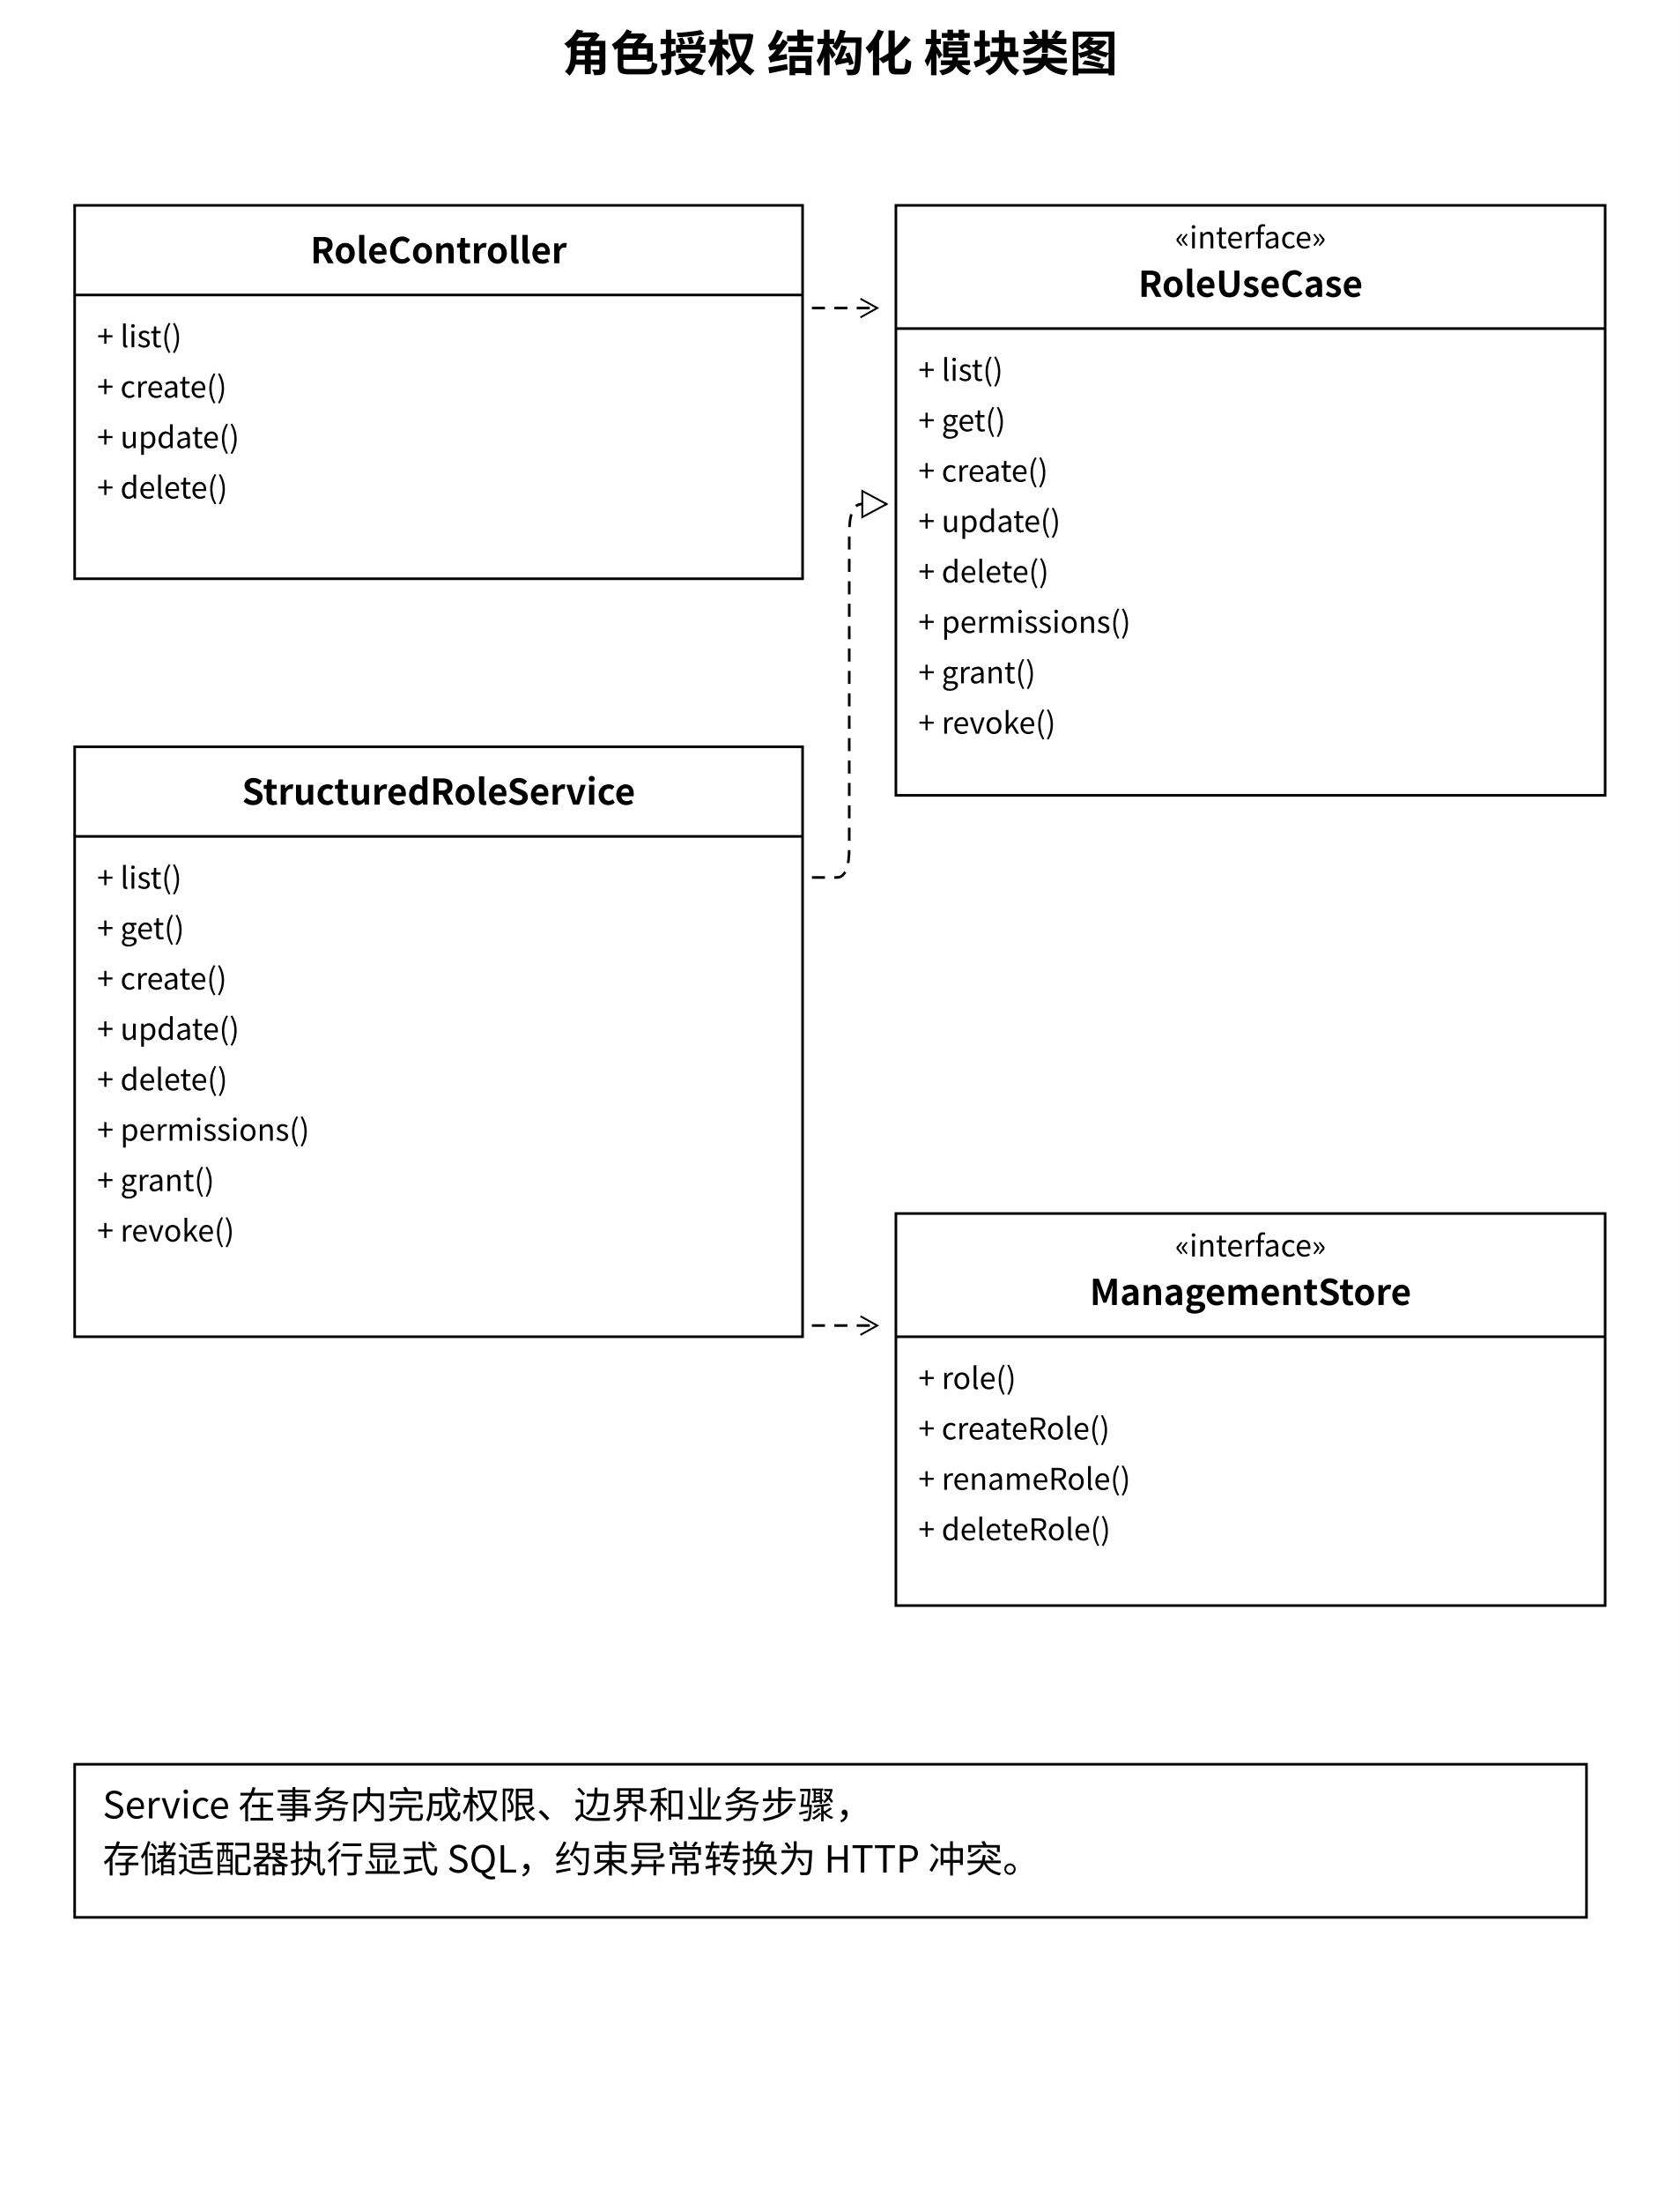
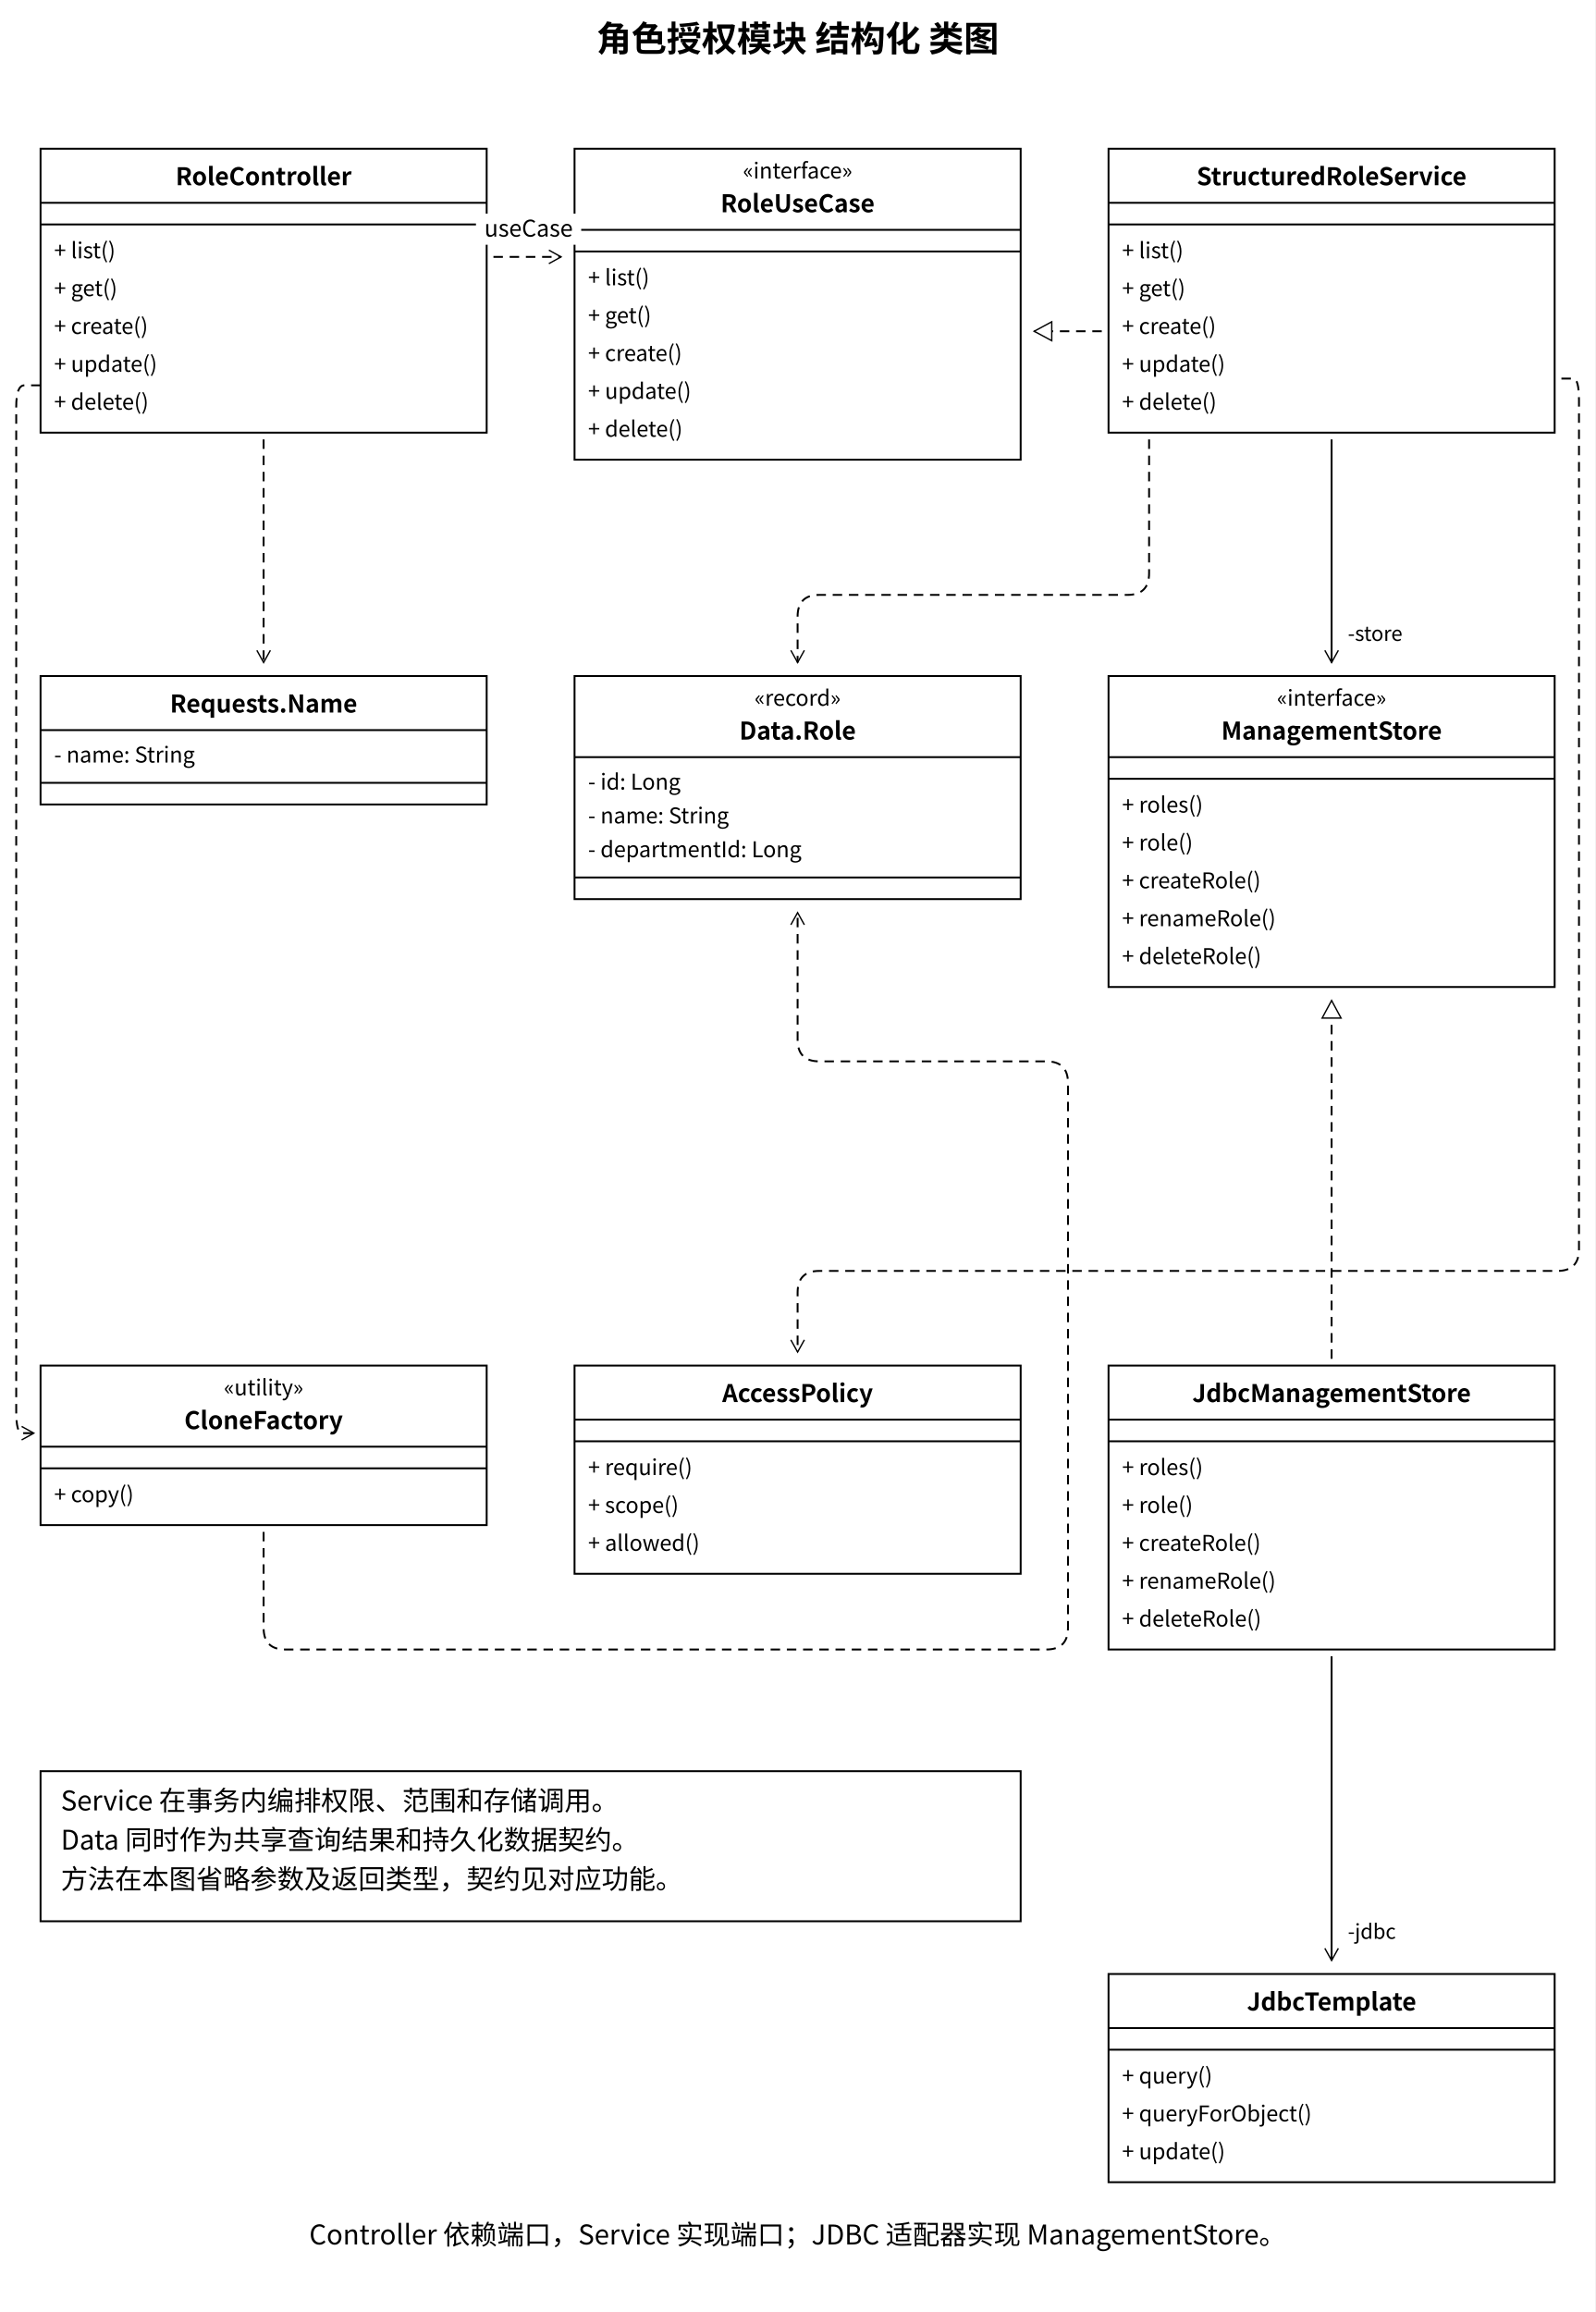
- <svg xmlns="http://www.w3.org/2000/svg" width="900" height="1180" viewBox="0 0 900 1180">
+ <svg xmlns="http://www.w3.org/2000/svg" width="1180" height="1710" viewBox="0 0 1180 1710">
  <style>text{font-family:'PingFang SC','Microsoft YaHei','Noto Sans CJK SC',system-ui,sans-serif;fill:black}</style>
  <defs>
    <marker id="open" markerWidth="12" markerHeight="12" refX="10" refY="6" orient="auto" markerUnits="userSpaceOnUse">
      <path d="M1,1 L10,6 L1,11" fill="none" stroke="black" />
    </marker>
    <marker id="filled" markerWidth="12" markerHeight="12" refX="10" refY="6" orient="auto" markerUnits="userSpaceOnUse">
      <path d="M1,1 L10,6 L1,11 Z" fill="black" />
    </marker>
    <marker id="triangle" markerWidth="16" markerHeight="16" refX="14" refY="8" orient="auto" markerUnits="userSpaceOnUse">
      <path d="M1,1 L14,8 L1,15 Z" fill="white" stroke="black" />
    </marker>
  </defs>
  <rect width="100%" height="100%" fill="white" />
-   <text x="450.0" y="38" font-size="26" text-anchor="middle" font-weight="600">角色授权 结构化 模块类图</text>
-   <rect x="40" y="110" width="390" height="200" rx="0" fill="white" stroke="black" stroke-width="1.4" />
-   <text x="235.0" y="141" font-size="19" text-anchor="middle" font-weight="600">RoleController</text>
-   <path d="M 40,158 L 430,158" fill="none" stroke="black" stroke-width="1.4" />
-   <text x="52" y="186" font-size="16" text-anchor="start" font-weight="400">+ list()</text>
-   <text x="52" y="213" font-size="16" text-anchor="start" font-weight="400">+ create()</text>
-   <text x="52" y="240" font-size="16" text-anchor="start" font-weight="400">+ update()</text>
-   <text x="52" y="267" font-size="16" text-anchor="start" font-weight="400">+ delete()</text>
-   <rect x="480" y="110" width="380" height="316" rx="0" fill="white" stroke="black" stroke-width="1.4" />
-   <text x="670.0" y="133" font-size="16" text-anchor="middle" font-weight="400">«interface»</text>
-   <text x="670.0" y="159" font-size="19" text-anchor="middle" font-weight="600">RoleUseCase</text>
-   <path d="M 480,176 L 860,176" fill="none" stroke="black" stroke-width="1.4" />
-   <text x="492" y="204" font-size="16" text-anchor="start" font-weight="400">+ list()</text>
-   <text x="492" y="231" font-size="16" text-anchor="start" font-weight="400">+ get()</text>
-   <text x="492" y="258" font-size="16" text-anchor="start" font-weight="400">+ create()</text>
-   <text x="492" y="285" font-size="16" text-anchor="start" font-weight="400">+ update()</text>
-   <text x="492" y="312" font-size="16" text-anchor="start" font-weight="400">+ delete()</text>
-   <text x="492" y="339" font-size="16" text-anchor="start" font-weight="400">+ permissions()</text>
-   <text x="492" y="366" font-size="16" text-anchor="start" font-weight="400">+ grant()</text>
-   <text x="492" y="393" font-size="16" text-anchor="start" font-weight="400">+ revoke()</text>
-   <rect x="40" y="400" width="390" height="316" rx="0" fill="white" stroke="black" stroke-width="1.4" />
-   <text x="235.0" y="431" font-size="19" text-anchor="middle" font-weight="600">StructuredRoleService</text>
-   <path d="M 40,448 L 430,448" fill="none" stroke="black" stroke-width="1.4" />
-   <text x="52" y="476" font-size="16" text-anchor="start" font-weight="400">+ list()</text>
-   <text x="52" y="503" font-size="16" text-anchor="start" font-weight="400">+ get()</text>
-   <text x="52" y="530" font-size="16" text-anchor="start" font-weight="400">+ create()</text>
-   <text x="52" y="557" font-size="16" text-anchor="start" font-weight="400">+ update()</text>
-   <text x="52" y="584" font-size="16" text-anchor="start" font-weight="400">+ delete()</text>
-   <text x="52" y="611" font-size="16" text-anchor="start" font-weight="400">+ permissions()</text>
-   <text x="52" y="638" font-size="16" text-anchor="start" font-weight="400">+ grant()</text>
-   <text x="52" y="665" font-size="16" text-anchor="start" font-weight="400">+ revoke()</text>
-   <rect x="480" y="650" width="380" height="210" rx="0" fill="white" stroke="black" stroke-width="1.4" />
-   <text x="670.0" y="673" font-size="16" text-anchor="middle" font-weight="400">«interface»</text>
-   <text x="670.0" y="699" font-size="19" text-anchor="middle" font-weight="600">ManagementStore</text>
-   <path d="M 480,716 L 860,716" fill="none" stroke="black" stroke-width="1.4" />
-   <text x="492" y="744" font-size="16" text-anchor="start" font-weight="400">+ role()</text>
-   <text x="492" y="771" font-size="16" text-anchor="start" font-weight="400">+ createRole()</text>
-   <text x="492" y="798" font-size="16" text-anchor="start" font-weight="400">+ renameRole()</text>
-   <text x="492" y="825" font-size="16" text-anchor="start" font-weight="400">+ deleteRole()</text>
-   <path d="M 435,165 L 470,165" fill="none" stroke="black" stroke-width="1.4" stroke-dasharray="7 5" marker-end="url(#open)" />
-   <path d="M 435,470 L 448.333,470.0 Q 455,470 455.0,454.0 L 455.0,286.0 Q 455,270 461.667,270.0 L 475,270" fill="none" stroke="black" stroke-width="1.4" stroke-dasharray="7 5" marker-end="url(#triangle)" />
-   <path d="M 435,710 L 470,710" fill="none" stroke="black" stroke-width="1.4" stroke-dasharray="7 5" marker-end="url(#open)" />
-   <rect x="40" y="945" width="810" height="82" rx="0" fill="white" stroke="black" stroke-width="1.4" />
-   <text x="55" y="974" font-size="20" text-anchor="start" font-weight="400">Service 在事务内完成权限、边界和业务步骤，</text>
-   <text x="55" y="1003" font-size="20" text-anchor="start" font-weight="400">存储适配器执行显式 SQL，约束异常转换为 HTTP 冲突。</text>
+   <text x="590.0" y="38" font-size="26" text-anchor="middle" font-weight="600">角色授权模块 结构化 类图</text>
+   <rect x="30" y="110" width="330" height="210" rx="0" fill="white" stroke="black" stroke-width="1.4" />
+   <text x="195.0" y="137" font-size="18" text-anchor="middle" font-weight="600">RoleController</text>
+   <path d="M 30,150 L 360,150" fill="none" stroke="black" stroke-width="1.4" />
+   <path d="M 30,166 L 360,166" fill="none" stroke="black" stroke-width="1.4" />
+   <text x="40" y="191" font-size="16" text-anchor="start" font-weight="400">+ list()</text>
+   <text x="40" y="219" font-size="16" text-anchor="start" font-weight="400">+ get()</text>
+   <text x="40" y="247" font-size="16" text-anchor="start" font-weight="400">+ create()</text>
+   <text x="40" y="275" font-size="16" text-anchor="start" font-weight="400">+ update()</text>
+   <text x="40" y="303" font-size="16" text-anchor="start" font-weight="400">+ delete()</text>
+   <rect x="425" y="110" width="330" height="230" rx="0" fill="white" stroke="black" stroke-width="1.4" />
+   <text x="590.0" y="132" font-size="16" text-anchor="middle" font-weight="400">«interface»</text>
+   <text x="590.0" y="157" font-size="18" text-anchor="middle" font-weight="600">RoleUseCase</text>
+   <path d="M 425,170 L 755,170" fill="none" stroke="black" stroke-width="1.4" />
+   <path d="M 425,186 L 755,186" fill="none" stroke="black" stroke-width="1.4" />
+   <text x="435" y="211" font-size="16" text-anchor="start" font-weight="400">+ list()</text>
+   <text x="435" y="239" font-size="16" text-anchor="start" font-weight="400">+ get()</text>
+   <text x="435" y="267" font-size="16" text-anchor="start" font-weight="400">+ create()</text>
+   <text x="435" y="295" font-size="16" text-anchor="start" font-weight="400">+ update()</text>
+   <text x="435" y="323" font-size="16" text-anchor="start" font-weight="400">+ delete()</text>
+   <rect x="820" y="110" width="330" height="210" rx="0" fill="white" stroke="black" stroke-width="1.4" />
+   <text x="985.0" y="137" font-size="18" text-anchor="middle" font-weight="600">StructuredRoleService</text>
+   <path d="M 820,150 L 1150,150" fill="none" stroke="black" stroke-width="1.4" />
+   <path d="M 820,166 L 1150,166" fill="none" stroke="black" stroke-width="1.4" />
+   <text x="830" y="191" font-size="16" text-anchor="start" font-weight="400">+ list()</text>
+   <text x="830" y="219" font-size="16" text-anchor="start" font-weight="400">+ get()</text>
+   <text x="830" y="247" font-size="16" text-anchor="start" font-weight="400">+ create()</text>
+   <text x="830" y="275" font-size="16" text-anchor="start" font-weight="400">+ update()</text>
+   <text x="830" y="303" font-size="16" text-anchor="start" font-weight="400">+ delete()</text>
+   <path d="M 365,190 L 415,190" fill="none" stroke="black" stroke-width="1.4" stroke-dasharray="7 5" marker-end="url(#open)" />
+   <rect x="352.085" y="158" width="77.83" height="23" fill="white" />
+   <text x="391" y="175" font-size="17" text-anchor="middle" font-weight="400">useCase</text>
+   <path d="M 815,245 L 765,245" fill="none" stroke="black" stroke-width="1.4" stroke-dasharray="7 5" marker-end="url(#triangle)" />
+   <rect x="30" y="500" width="330" height="95" rx="0" fill="white" stroke="black" stroke-width="1.4" />
+   <text x="195.0" y="527" font-size="18" text-anchor="middle" font-weight="600">Requests.Name</text>
+   <path d="M 30,540 L 360,540" fill="none" stroke="black" stroke-width="1.4" />
+   <text x="40" y="564" font-size="16" text-anchor="start" font-weight="400">- name: String</text>
+   <path d="M 30,579 L 360,579" fill="none" stroke="black" stroke-width="1.4" />
+   <rect x="425" y="500" width="330" height="165" rx="0" fill="white" stroke="black" stroke-width="1.4" />
+   <text x="590.0" y="522" font-size="16" text-anchor="middle" font-weight="400">«record»</text>
+   <text x="590.0" y="547" font-size="18" text-anchor="middle" font-weight="600">Data.Role</text>
+   <path d="M 425,560 L 755,560" fill="none" stroke="black" stroke-width="1.4" />
+   <text x="435" y="584" font-size="16" text-anchor="start" font-weight="400">- id: Long</text>
+   <text x="435" y="609" font-size="16" text-anchor="start" font-weight="400">- name: String</text>
+   <text x="435" y="634" font-size="16" text-anchor="start" font-weight="400">- departmentId: Long</text>
+   <path d="M 425,649 L 755,649" fill="none" stroke="black" stroke-width="1.4" />
+   <rect x="820" y="500" width="330" height="230" rx="0" fill="white" stroke="black" stroke-width="1.4" />
+   <text x="985.0" y="522" font-size="16" text-anchor="middle" font-weight="400">«interface»</text>
+   <text x="985.0" y="547" font-size="18" text-anchor="middle" font-weight="600">ManagementStore</text>
+   <path d="M 820,560 L 1150,560" fill="none" stroke="black" stroke-width="1.4" />
+   <path d="M 820,576 L 1150,576" fill="none" stroke="black" stroke-width="1.4" />
+   <text x="830" y="601" font-size="16" text-anchor="start" font-weight="400">+ roles()</text>
+   <text x="830" y="629" font-size="16" text-anchor="start" font-weight="400">+ role()</text>
+   <text x="830" y="657" font-size="16" text-anchor="start" font-weight="400">+ createRole()</text>
+   <text x="830" y="685" font-size="16" text-anchor="start" font-weight="400">+ renameRole()</text>
+   <text x="830" y="713" font-size="16" text-anchor="start" font-weight="400">+ deleteRole()</text>
+   <path d="M 850,325 L 850.0,424.0 Q 850,440 834.0,440.0 L 606.0,440.0 Q 590,440 590.0,456.0 L 590,490" fill="none" stroke="black" stroke-width="1.4" stroke-dasharray="7 5" marker-end="url(#open)" />
+   <path d="M 985,325 L 985,490" fill="none" stroke="black" stroke-width="1.4" marker-end="url(#open)" />
+   <text x="997" y="474" font-size="15" text-anchor="start" font-weight="400">-store</text>
+   <rect x="30" y="1010" width="330" height="118" rx="0" fill="white" stroke="black" stroke-width="1.4" />
+   <text x="195.0" y="1032" font-size="16" text-anchor="middle" font-weight="400">«utility»</text>
+   <text x="195.0" y="1057" font-size="18" text-anchor="middle" font-weight="600">CloneFactory</text>
+   <path d="M 30,1070 L 360,1070" fill="none" stroke="black" stroke-width="1.4" />
+   <path d="M 30,1086 L 360,1086" fill="none" stroke="black" stroke-width="1.4" />
+   <text x="40" y="1111" font-size="16" text-anchor="start" font-weight="400">+ copy()</text>
+   <rect x="425" y="1010" width="330" height="154" rx="0" fill="white" stroke="black" stroke-width="1.4" />
+   <text x="590.0" y="1037" font-size="18" text-anchor="middle" font-weight="600">AccessPolicy</text>
+   <path d="M 425,1050 L 755,1050" fill="none" stroke="black" stroke-width="1.4" />
+   <path d="M 425,1066 L 755,1066" fill="none" stroke="black" stroke-width="1.4" />
+   <text x="435" y="1091" font-size="16" text-anchor="start" font-weight="400">+ require()</text>
+   <text x="435" y="1119" font-size="16" text-anchor="start" font-weight="400">+ scope()</text>
+   <text x="435" y="1147" font-size="16" text-anchor="start" font-weight="400">+ allowed()</text>
+   <rect x="820" y="1010" width="330" height="210" rx="0" fill="white" stroke="black" stroke-width="1.4" />
+   <text x="985.0" y="1037" font-size="18" text-anchor="middle" font-weight="600">JdbcManagementStore</text>
+   <path d="M 820,1050 L 1150,1050" fill="none" stroke="black" stroke-width="1.4" />
+   <path d="M 820,1066 L 1150,1066" fill="none" stroke="black" stroke-width="1.4" />
+   <text x="830" y="1091" font-size="16" text-anchor="start" font-weight="400">+ roles()</text>
+   <text x="830" y="1119" font-size="16" text-anchor="start" font-weight="400">+ role()</text>
+   <text x="830" y="1147" font-size="16" text-anchor="start" font-weight="400">+ createRole()</text>
+   <text x="830" y="1175" font-size="16" text-anchor="start" font-weight="400">+ renameRole()</text>
+   <text x="830" y="1203" font-size="16" text-anchor="start" font-weight="400">+ deleteRole()</text>
+   <path d="M 985,1005 L 985,740" fill="none" stroke="black" stroke-width="1.4" stroke-dasharray="7 5" marker-end="url(#triangle)" />
+   <path d="M 30,285 L 18.0,285.0 Q 12,285 12.0,301.0 L 12.0,1044.0 Q 12,1060 16.333,1060.0 L 25,1060" fill="none" stroke="black" stroke-width="1.4" stroke-dasharray="7 5" marker-end="url(#open)" />
+   <path d="M 195,325 L 195,490" fill="none" stroke="black" stroke-width="1.4" stroke-dasharray="7 5" marker-end="url(#open)" />
+   <path d="M 195,1133 L 195.0,1204.0 Q 195,1220 211.0,1220.0 L 774.0,1220.0 Q 790,1220 790.0,1204.0 L 790.0,801.0 Q 790,785 774.0,785.0 L 606.0,785.0 Q 590,785 590.0,769.0 L 590,675" fill="none" stroke="black" stroke-width="1.4" stroke-dasharray="7 5" marker-end="url(#open)" />
+   <path d="M 1155,280 L 1163.667,280.0 Q 1168,280 1168.0,296.0 L 1168.0,924.0 Q 1168,940 1152.0,940.0 L 606.0,940.0 Q 590,940 590.0,956.0 L 590,1000" fill="none" stroke="black" stroke-width="1.4" stroke-dasharray="7 5" marker-end="url(#open)" />
+   <rect x="30" y="1310" width="725" height="111" rx="0" fill="white" stroke="black" stroke-width="1.4" />
+   <text x="45" y="1339" font-size="20" text-anchor="start" font-weight="400">Service 在事务内编排权限、范围和存储调用。</text>
+   <text x="45" y="1368" font-size="20" text-anchor="start" font-weight="400">Data 同时作为共享查询结果和持久化数据契约。</text>
+   <text x="45" y="1397" font-size="20" text-anchor="start" font-weight="400">方法在本图省略参数及返回类型，契约见对应功能。</text>
+   <rect x="820" y="1460" width="330" height="154" rx="0" fill="white" stroke="black" stroke-width="1.4" />
+   <text x="985.0" y="1487" font-size="18" text-anchor="middle" font-weight="600">JdbcTemplate</text>
+   <path d="M 820,1500 L 1150,1500" fill="none" stroke="black" stroke-width="1.4" />
+   <path d="M 820,1516 L 1150,1516" fill="none" stroke="black" stroke-width="1.4" />
+   <text x="830" y="1541" font-size="16" text-anchor="start" font-weight="400">+ query()</text>
+   <text x="830" y="1569" font-size="16" text-anchor="start" font-weight="400">+ queryForObject()</text>
+   <text x="830" y="1597" font-size="16" text-anchor="start" font-weight="400">+ update()</text>
+   <path d="M 985,1225 L 985,1450" fill="none" stroke="black" stroke-width="1.4" marker-end="url(#open)" />
+   <text x="997" y="1434" font-size="15" text-anchor="start" font-weight="400">-jdbc</text>
+   <text x="590" y="1660" font-size="20" text-anchor="middle" font-weight="400">Controller 依赖端口，Service 实现端口；JDBC 适配器实现 ManagementStore。</text>
</svg>
